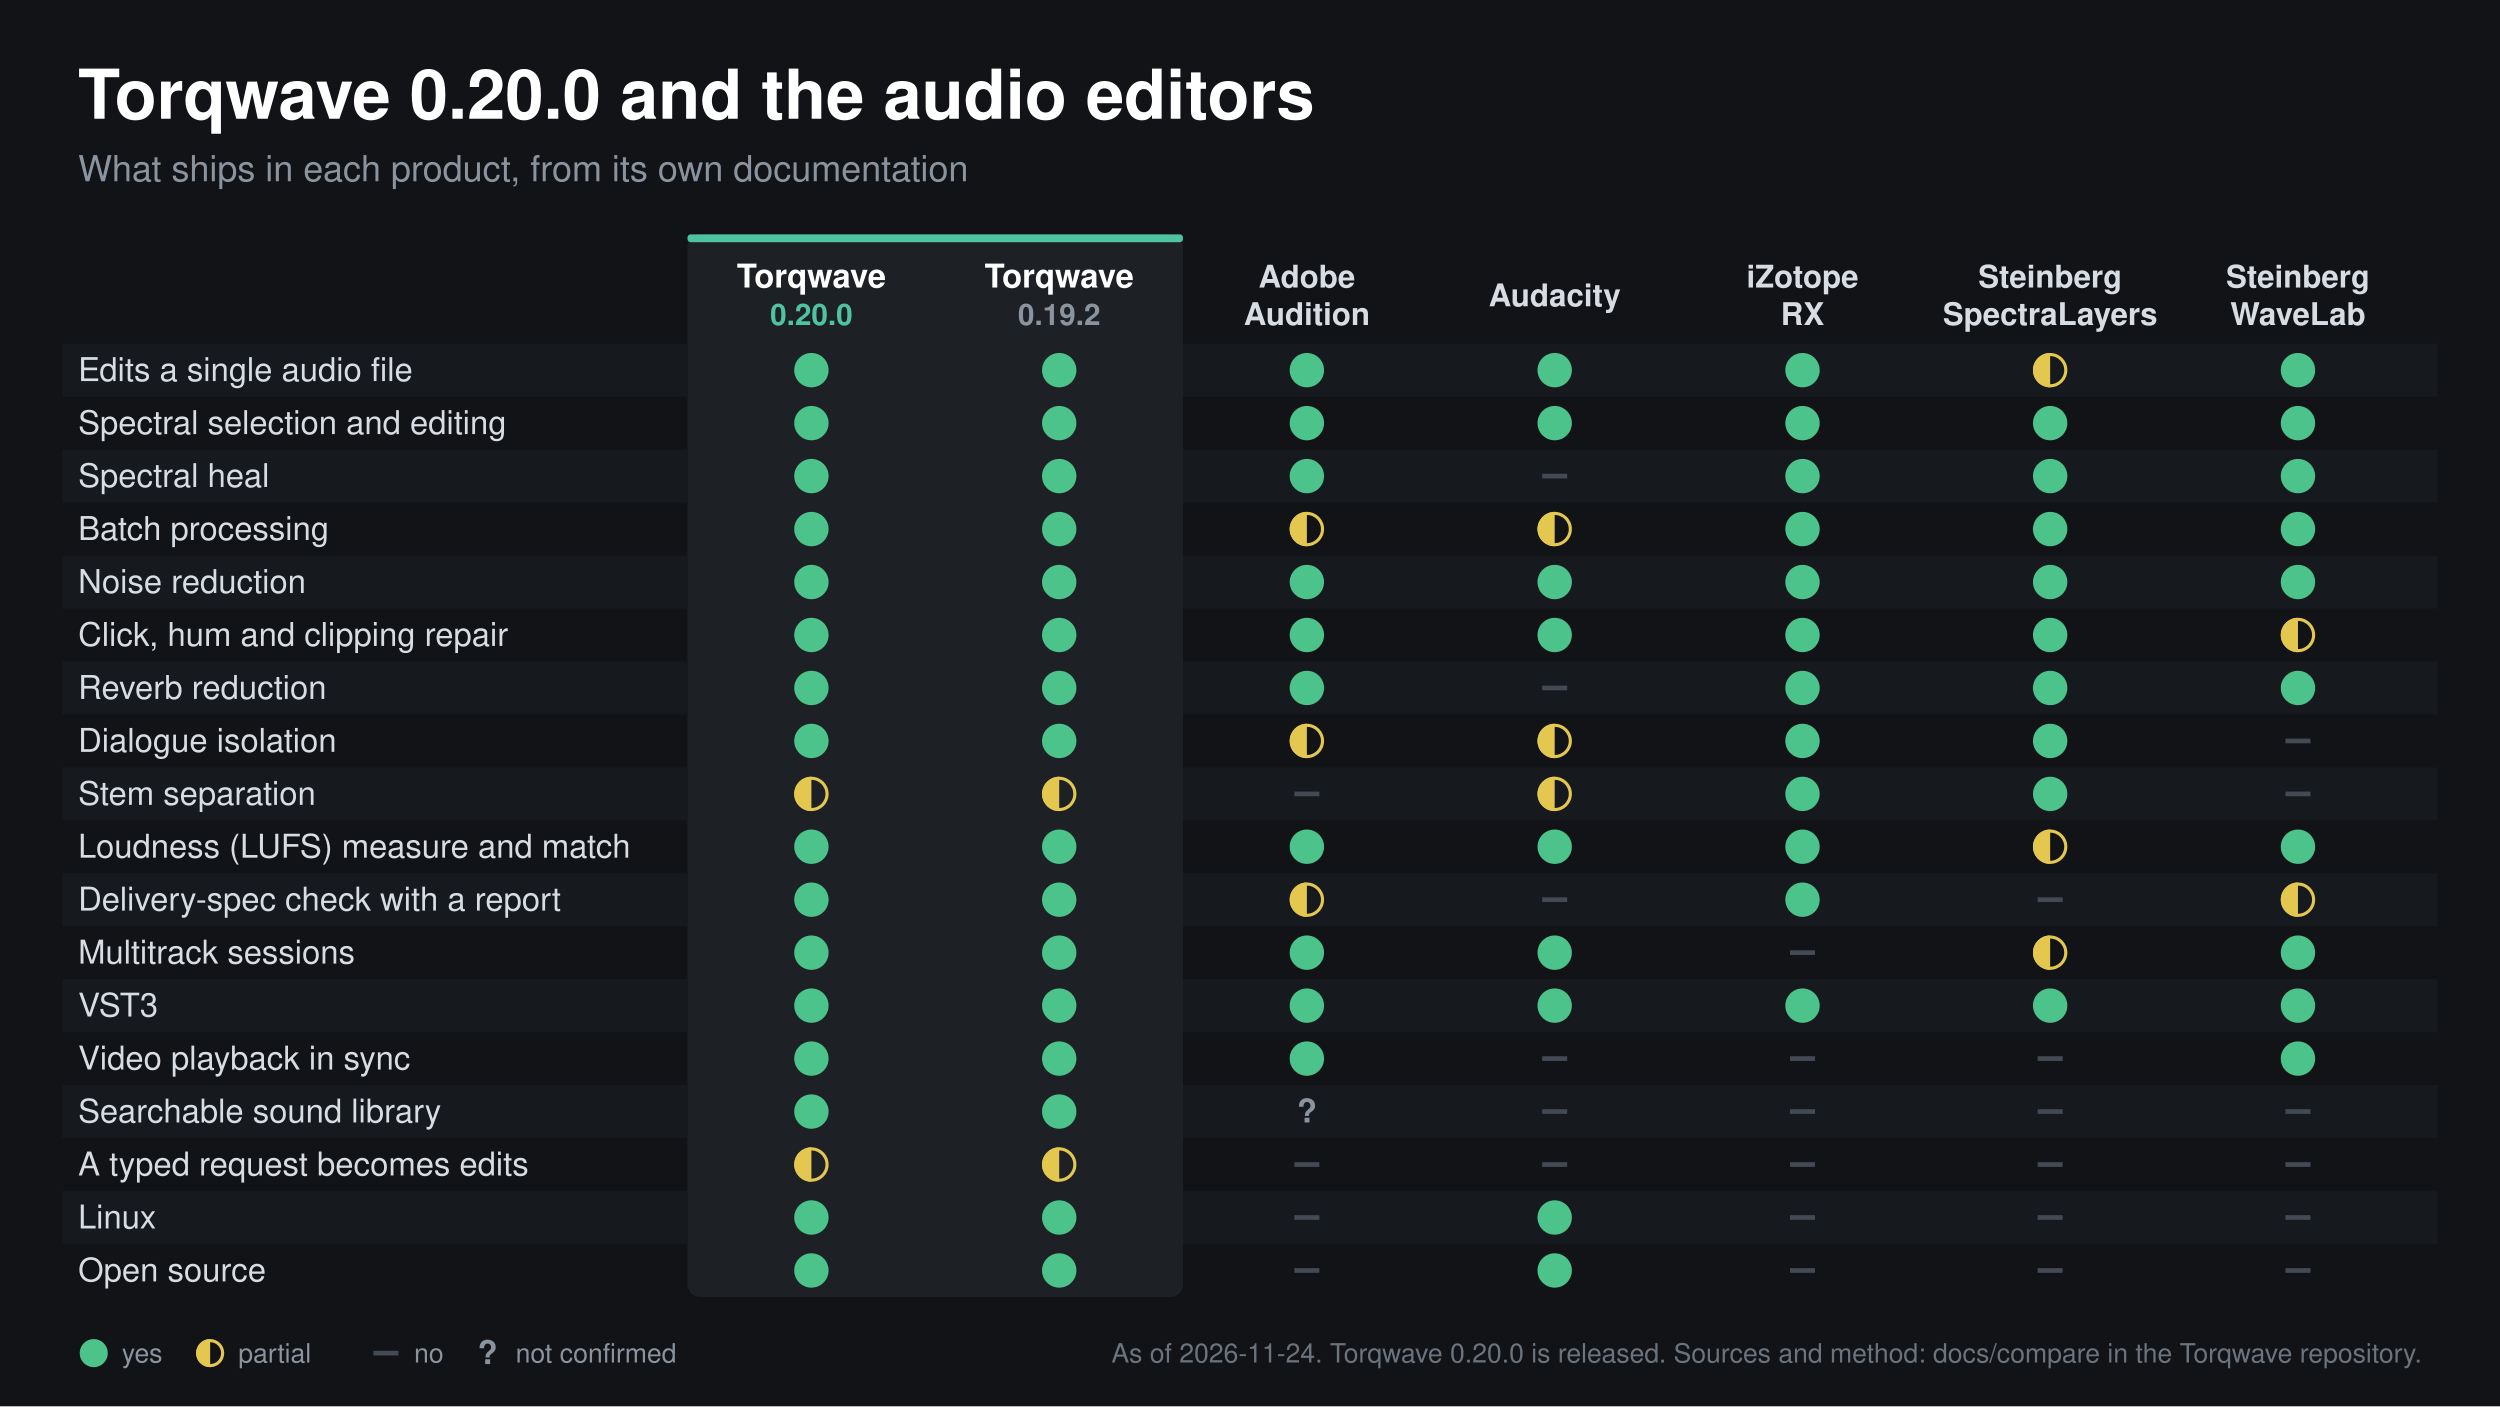
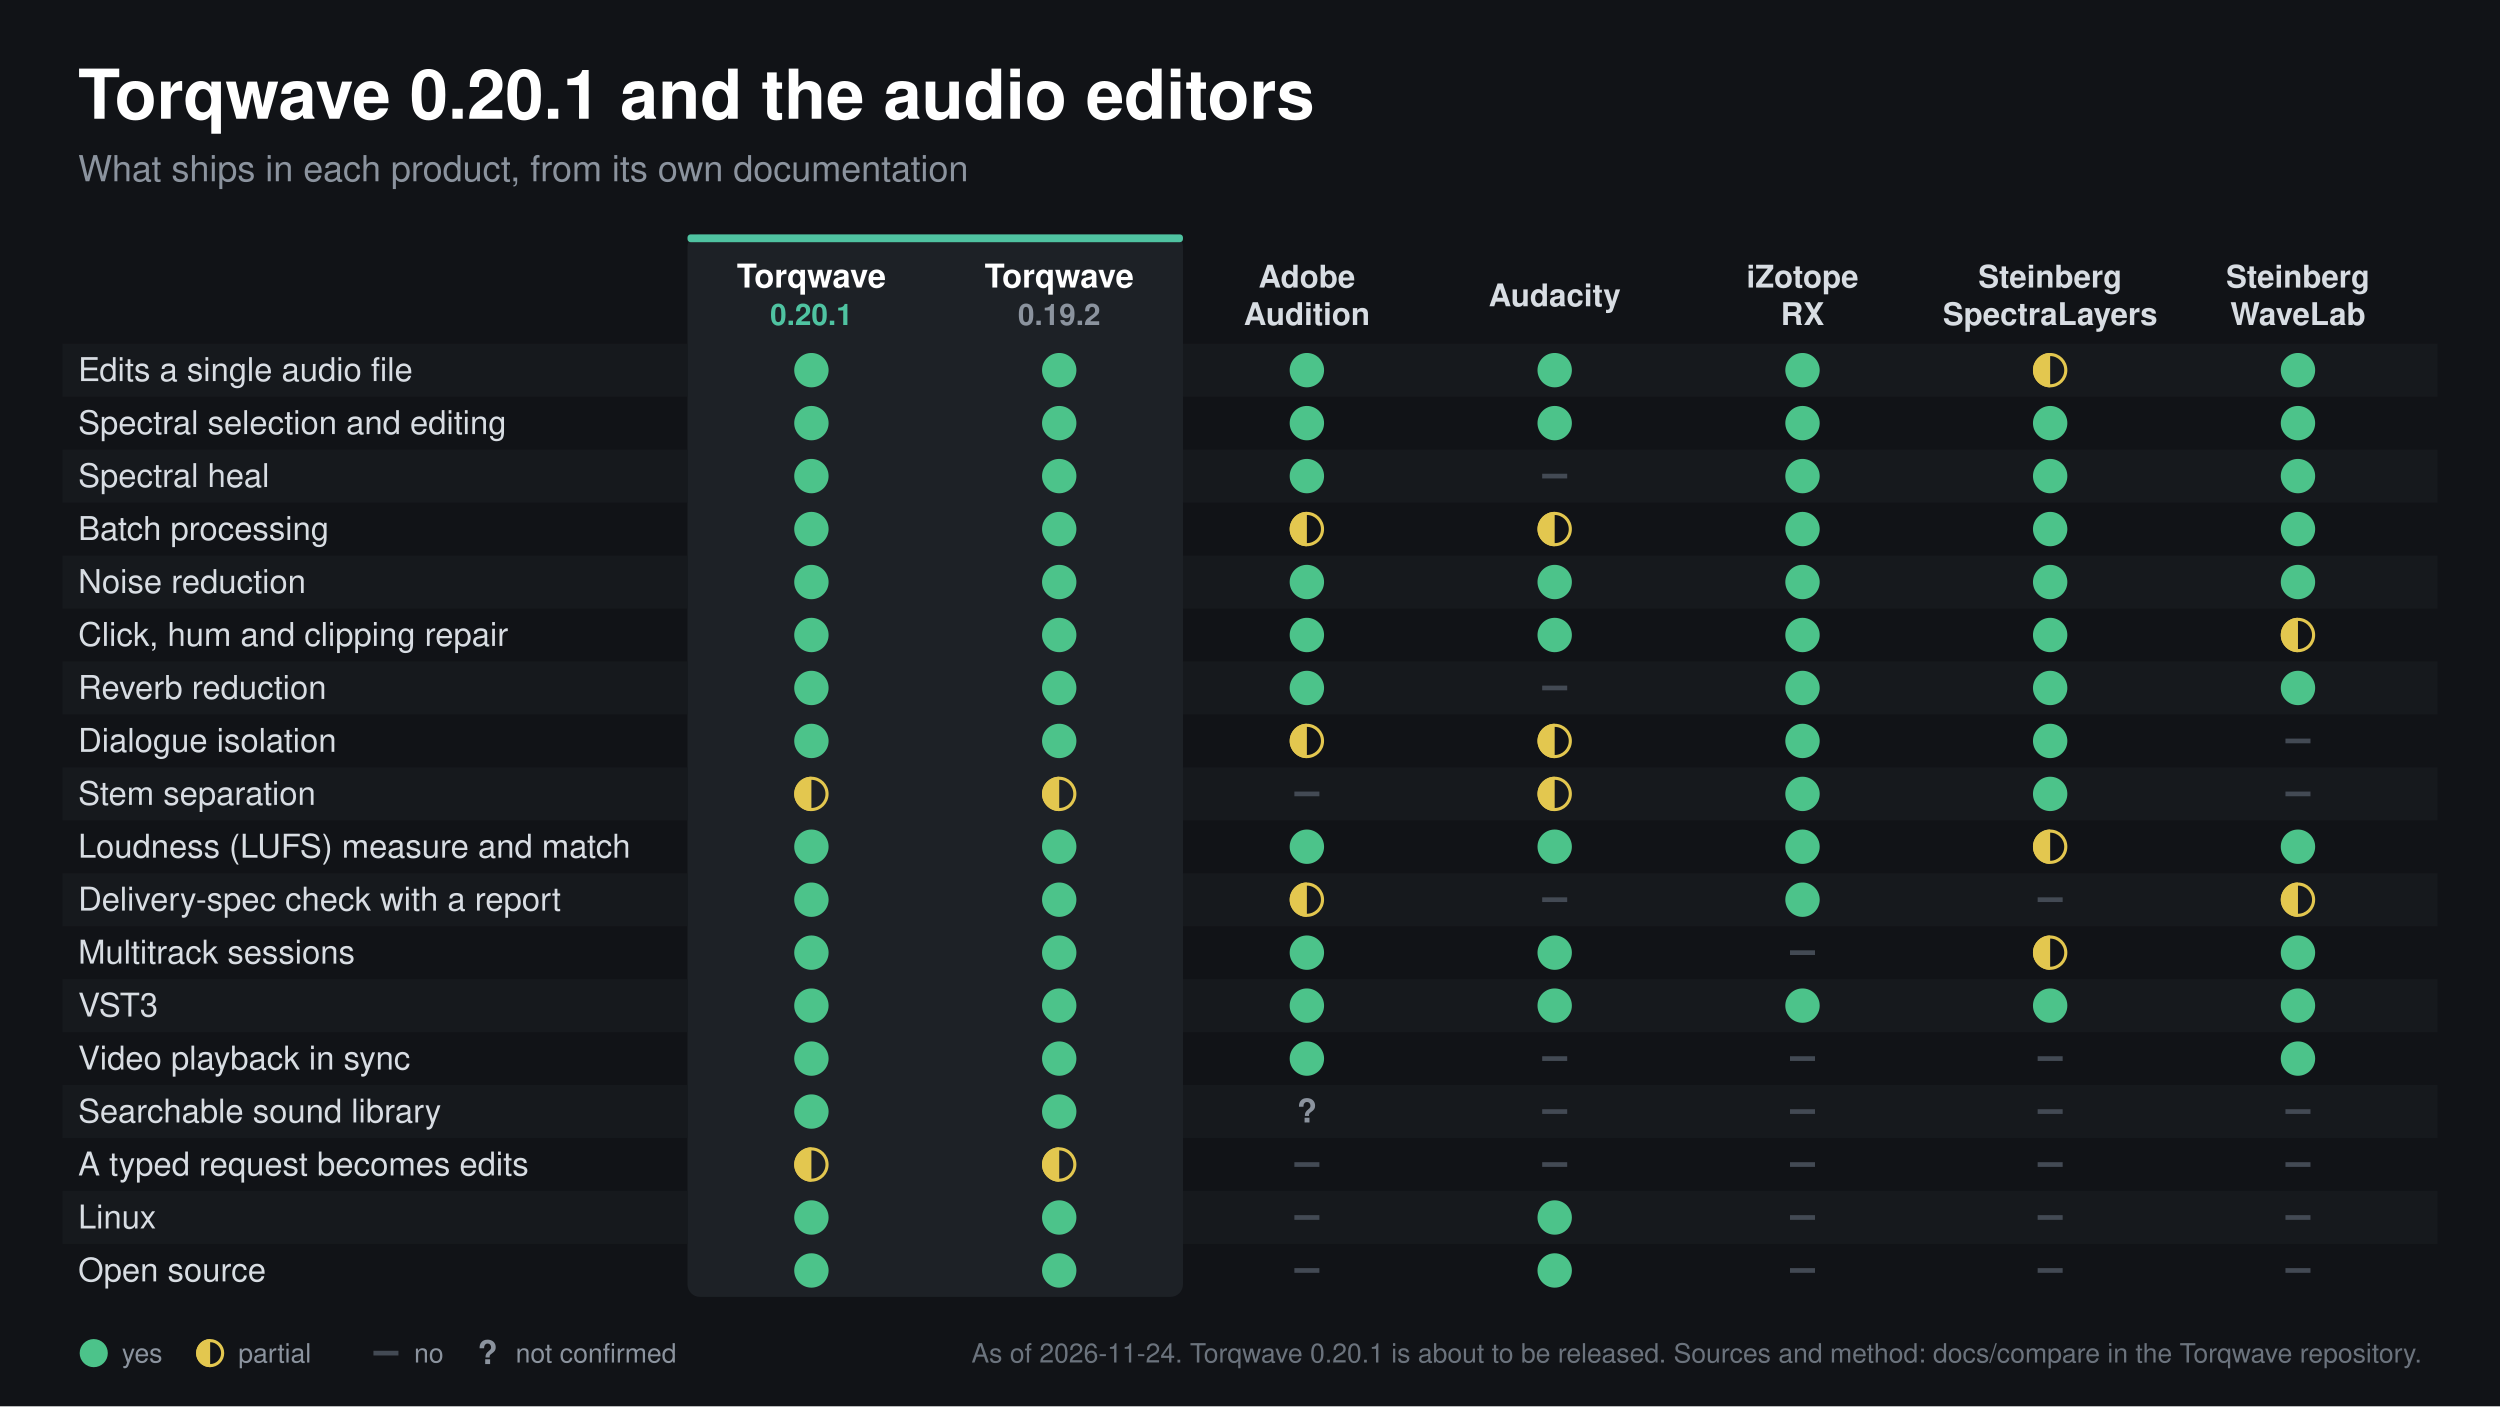
<svg xmlns="http://www.w3.org/2000/svg" width="1600" height="900" viewBox="0 0 1600 900" font-family="Helvetica Neue, Helvetica, Arial, sans-serif">
  <rect width="1600" height="900" fill="#111317" />
-   <text x="50.0" y="76.0" font-size="44" fill="#ffffff" text-anchor="start" font-weight="bold">Torqwave 0.20.0 and the audio editors</text>
+   <text x="50.0" y="76.0" font-size="44" fill="#ffffff" text-anchor="start" font-weight="bold">Torqwave 0.20.1 and the audio editors</text>
  <text x="50.0" y="116.0" font-size="23" fill="#8b939e" text-anchor="start" font-weight="normal">What ships in each product, from its own documentation</text>
-   <text x="1550.0" y="872.0" font-size="17" fill="#6b737d" text-anchor="end" font-weight="normal">As of 2026-11-24. Torqwave 0.20.0 is released. Sources and method: docs/compare in the Torqwave repository.</text>
+   <text x="1550.0" y="872.0" font-size="17" fill="#6b737d" text-anchor="end" font-weight="normal">As of 2026-11-24. Torqwave 0.20.1 is about to be released. Sources and method: docs/compare in the Torqwave repository.</text>
  <rect x="440.0" y="150.0" width="317.1" height="680.0" rx="8" fill="#1d2126" />
  <rect x="440.0" y="150.0" width="317.1" height="5.0" rx="2" fill="#4fc3a1" />
  <text x="519.3" y="184.0" font-size="21" fill="#ffffff" text-anchor="middle" font-weight="bold">Torqwave</text>
-   <text x="519.3" y="208.0" font-size="19" fill="#4fc3a1" text-anchor="middle" font-weight="bold">0.20.0</text>
+   <text x="519.3" y="208.0" font-size="19" fill="#4fc3a1" text-anchor="middle" font-weight="bold">0.20.1</text>
  <text x="677.9" y="184.0" font-size="21" fill="#ffffff" text-anchor="middle" font-weight="bold">Torqwave</text>
  <text x="677.9" y="208.0" font-size="19" fill="#8b939e" text-anchor="middle" font-weight="bold">0.19.2</text>
  <text x="836.4" y="184.0" font-size="20" fill="#d8dde3" text-anchor="middle" font-weight="bold">Adobe</text>
  <text x="836.4" y="208.0" font-size="20" fill="#d8dde3" text-anchor="middle" font-weight="bold">Audition</text>
  <text x="995.0" y="196.0" font-size="20" fill="#d8dde3" text-anchor="middle" font-weight="bold">Audacity</text>
  <text x="1153.6" y="184.0" font-size="20" fill="#d8dde3" text-anchor="middle" font-weight="bold">iZotope</text>
  <text x="1153.6" y="208.0" font-size="20" fill="#d8dde3" text-anchor="middle" font-weight="bold">RX</text>
  <text x="1312.1" y="184.0" font-size="20" fill="#d8dde3" text-anchor="middle" font-weight="bold">Steinberg</text>
  <text x="1312.1" y="208.0" font-size="20" fill="#d8dde3" text-anchor="middle" font-weight="bold">SpectraLayers</text>
  <text x="1470.7" y="184.0" font-size="20" fill="#d8dde3" text-anchor="middle" font-weight="bold">Steinberg</text>
  <text x="1470.7" y="208.0" font-size="20" fill="#d8dde3" text-anchor="middle" font-weight="bold">WaveLab</text>
  <rect x="40.0" y="220.0" width="400.0" height="33.9" rx="0" fill="#16191d" />
  <rect x="757.1" y="220.0" width="802.9" height="33.9" rx="0" fill="#16191d" />
  <text x="50.0" y="243.9" font-size="21" fill="#d8dde3" text-anchor="start" font-weight="normal">Edits a single audio file</text>
  <circle cx="519.3" cy="236.9" r="11" fill="#4cc38a" />
  <circle cx="677.9" cy="236.9" r="11" fill="#4cc38a" />
  <circle cx="836.4" cy="236.9" r="11" fill="#4cc38a" />
  <circle cx="995.0" cy="236.9" r="11" fill="#4cc38a" />
  <circle cx="1153.6" cy="236.9" r="11" fill="#4cc38a" />
  <circle cx="1312.1" cy="236.9" r="10" fill="none" stroke="#e3c74f" stroke-width="2" />
  <path d="M 1312.1 225.9 A 11 11 0 0 0 1312.1 247.9 Z" fill="#e3c74f" />
  <circle cx="1470.7" cy="236.9" r="11" fill="#4cc38a" />
  <text x="50.0" y="277.8" font-size="21" fill="#d8dde3" text-anchor="start" font-weight="normal">Spectral selection and editing</text>
  <circle cx="519.3" cy="270.8" r="11" fill="#4cc38a" />
  <circle cx="677.9" cy="270.8" r="11" fill="#4cc38a" />
  <circle cx="836.4" cy="270.8" r="11" fill="#4cc38a" />
  <circle cx="995.0" cy="270.8" r="11" fill="#4cc38a" />
  <circle cx="1153.6" cy="270.8" r="11" fill="#4cc38a" />
  <circle cx="1312.1" cy="270.8" r="11" fill="#4cc38a" />
  <circle cx="1470.7" cy="270.8" r="11" fill="#4cc38a" />
  <rect x="40.0" y="287.8" width="400.0" height="33.9" rx="0" fill="#16191d" />
  <rect x="757.1" y="287.8" width="802.9" height="33.9" rx="0" fill="#16191d" />
  <text x="50.0" y="311.7" font-size="21" fill="#d8dde3" text-anchor="start" font-weight="normal">Spectral heal</text>
  <circle cx="519.3" cy="304.7" r="11" fill="#4cc38a" />
  <circle cx="677.9" cy="304.7" r="11" fill="#4cc38a" />
  <circle cx="836.4" cy="304.7" r="11" fill="#4cc38a" />
  <line x1="987.0" y1="304.7" x2="1003.0" y2="304.7" stroke="#434a54" stroke-width="3" />
  <circle cx="1153.6" cy="304.7" r="11" fill="#4cc38a" />
  <circle cx="1312.1" cy="304.7" r="11" fill="#4cc38a" />
  <circle cx="1470.7" cy="304.7" r="11" fill="#4cc38a" />
  <text x="50.0" y="345.6" font-size="21" fill="#d8dde3" text-anchor="start" font-weight="normal">Batch processing</text>
  <circle cx="519.3" cy="338.6" r="11" fill="#4cc38a" />
  <circle cx="677.9" cy="338.6" r="11" fill="#4cc38a" />
  <circle cx="836.4" cy="338.6" r="10" fill="none" stroke="#e3c74f" stroke-width="2" />
  <path d="M 836.4 327.6 A 11 11 0 0 0 836.4 349.6 Z" fill="#e3c74f" />
  <circle cx="995.0" cy="338.6" r="10" fill="none" stroke="#e3c74f" stroke-width="2" />
  <path d="M 995.0 327.6 A 11 11 0 0 0 995.0 349.6 Z" fill="#e3c74f" />
  <circle cx="1153.6" cy="338.6" r="11" fill="#4cc38a" />
  <circle cx="1312.1" cy="338.6" r="11" fill="#4cc38a" />
  <circle cx="1470.7" cy="338.6" r="11" fill="#4cc38a" />
  <rect x="40.0" y="355.6" width="400.0" height="33.9" rx="0" fill="#16191d" />
  <rect x="757.1" y="355.6" width="802.9" height="33.9" rx="0" fill="#16191d" />
  <text x="50.0" y="379.5" font-size="21" fill="#d8dde3" text-anchor="start" font-weight="normal">Noise reduction</text>
  <circle cx="519.3" cy="372.5" r="11" fill="#4cc38a" />
  <circle cx="677.9" cy="372.5" r="11" fill="#4cc38a" />
  <circle cx="836.4" cy="372.5" r="11" fill="#4cc38a" />
  <circle cx="995.0" cy="372.5" r="11" fill="#4cc38a" />
  <circle cx="1153.6" cy="372.5" r="11" fill="#4cc38a" />
  <circle cx="1312.1" cy="372.5" r="11" fill="#4cc38a" />
  <circle cx="1470.7" cy="372.5" r="11" fill="#4cc38a" />
  <text x="50.0" y="413.4" font-size="21" fill="#d8dde3" text-anchor="start" font-weight="normal">Click, hum and clipping repair</text>
  <circle cx="519.3" cy="406.4" r="11" fill="#4cc38a" />
  <circle cx="677.9" cy="406.4" r="11" fill="#4cc38a" />
  <circle cx="836.4" cy="406.4" r="11" fill="#4cc38a" />
  <circle cx="995.0" cy="406.4" r="11" fill="#4cc38a" />
  <circle cx="1153.6" cy="406.4" r="11" fill="#4cc38a" />
  <circle cx="1312.1" cy="406.4" r="11" fill="#4cc38a" />
  <circle cx="1470.7" cy="406.4" r="10" fill="none" stroke="#e3c74f" stroke-width="2" />
  <path d="M 1470.7 395.4 A 11 11 0 0 0 1470.7 417.4 Z" fill="#e3c74f" />
  <rect x="40.0" y="423.3" width="400.0" height="33.9" rx="0" fill="#16191d" />
  <rect x="757.1" y="423.3" width="802.9" height="33.9" rx="0" fill="#16191d" />
  <text x="50.0" y="447.3" font-size="21" fill="#d8dde3" text-anchor="start" font-weight="normal">Reverb reduction</text>
  <circle cx="519.3" cy="440.3" r="11" fill="#4cc38a" />
  <circle cx="677.9" cy="440.3" r="11" fill="#4cc38a" />
  <circle cx="836.4" cy="440.3" r="11" fill="#4cc38a" />
  <line x1="987.0" y1="440.3" x2="1003.0" y2="440.3" stroke="#434a54" stroke-width="3" />
  <circle cx="1153.6" cy="440.3" r="11" fill="#4cc38a" />
  <circle cx="1312.1" cy="440.3" r="11" fill="#4cc38a" />
  <circle cx="1470.7" cy="440.3" r="11" fill="#4cc38a" />
  <text x="50.0" y="481.2" font-size="21" fill="#d8dde3" text-anchor="start" font-weight="normal">Dialogue isolation</text>
  <circle cx="519.3" cy="474.2" r="11" fill="#4cc38a" />
  <circle cx="677.9" cy="474.2" r="11" fill="#4cc38a" />
  <circle cx="836.4" cy="474.2" r="10" fill="none" stroke="#e3c74f" stroke-width="2" />
  <path d="M 836.4 463.2 A 11 11 0 0 0 836.4 485.2 Z" fill="#e3c74f" />
  <circle cx="995.0" cy="474.2" r="10" fill="none" stroke="#e3c74f" stroke-width="2" />
  <path d="M 995.0 463.2 A 11 11 0 0 0 995.0 485.2 Z" fill="#e3c74f" />
  <circle cx="1153.6" cy="474.2" r="11" fill="#4cc38a" />
  <circle cx="1312.1" cy="474.2" r="11" fill="#4cc38a" />
  <line x1="1462.7" y1="474.2" x2="1478.7" y2="474.2" stroke="#434a54" stroke-width="3" />
  <rect x="40.0" y="491.1" width="400.0" height="33.9" rx="0" fill="#16191d" />
  <rect x="757.1" y="491.1" width="802.9" height="33.9" rx="0" fill="#16191d" />
  <text x="50.0" y="515.1" font-size="21" fill="#d8dde3" text-anchor="start" font-weight="normal">Stem separation</text>
  <circle cx="519.3" cy="508.1" r="10" fill="none" stroke="#e3c74f" stroke-width="2" />
  <path d="M 519.3 497.1 A 11 11 0 0 0 519.3 519.1 Z" fill="#e3c74f" />
  <circle cx="677.9" cy="508.1" r="10" fill="none" stroke="#e3c74f" stroke-width="2" />
  <path d="M 677.9 497.1 A 11 11 0 0 0 677.9 519.1 Z" fill="#e3c74f" />
  <line x1="828.4" y1="508.1" x2="844.4" y2="508.1" stroke="#434a54" stroke-width="3" />
  <circle cx="995.0" cy="508.1" r="10" fill="none" stroke="#e3c74f" stroke-width="2" />
  <path d="M 995.0 497.1 A 11 11 0 0 0 995.0 519.1 Z" fill="#e3c74f" />
  <circle cx="1153.6" cy="508.1" r="11" fill="#4cc38a" />
  <circle cx="1312.1" cy="508.1" r="11" fill="#4cc38a" />
  <line x1="1462.7" y1="508.1" x2="1478.7" y2="508.1" stroke="#434a54" stroke-width="3" />
  <text x="50.0" y="548.9" font-size="21" fill="#d8dde3" text-anchor="start" font-weight="normal">Loudness (LUFS) measure and match</text>
  <circle cx="519.3" cy="541.9" r="11" fill="#4cc38a" />
  <circle cx="677.9" cy="541.9" r="11" fill="#4cc38a" />
  <circle cx="836.4" cy="541.9" r="11" fill="#4cc38a" />
  <circle cx="995.0" cy="541.9" r="11" fill="#4cc38a" />
  <circle cx="1153.6" cy="541.9" r="11" fill="#4cc38a" />
  <circle cx="1312.1" cy="541.9" r="10" fill="none" stroke="#e3c74f" stroke-width="2" />
  <path d="M 1312.1 530.9 A 11 11 0 0 0 1312.1 552.9 Z" fill="#e3c74f" />
  <circle cx="1470.7" cy="541.9" r="11" fill="#4cc38a" />
  <rect x="40.0" y="558.9" width="400.0" height="33.9" rx="0" fill="#16191d" />
  <rect x="757.1" y="558.9" width="802.9" height="33.9" rx="0" fill="#16191d" />
  <text x="50.0" y="582.8" font-size="21" fill="#d8dde3" text-anchor="start" font-weight="normal">Delivery-spec check with a report</text>
  <circle cx="519.3" cy="575.8" r="11" fill="#4cc38a" />
  <circle cx="677.9" cy="575.8" r="11" fill="#4cc38a" />
  <circle cx="836.4" cy="575.8" r="10" fill="none" stroke="#e3c74f" stroke-width="2" />
  <path d="M 836.4 564.8 A 11 11 0 0 0 836.4 586.8 Z" fill="#e3c74f" />
  <line x1="987.0" y1="575.8" x2="1003.0" y2="575.8" stroke="#434a54" stroke-width="3" />
  <circle cx="1153.6" cy="575.8" r="11" fill="#4cc38a" />
  <line x1="1304.1" y1="575.8" x2="1320.1" y2="575.8" stroke="#434a54" stroke-width="3" />
  <circle cx="1470.7" cy="575.8" r="10" fill="none" stroke="#e3c74f" stroke-width="2" />
  <path d="M 1470.7 564.8 A 11 11 0 0 0 1470.7 586.8 Z" fill="#e3c74f" />
  <text x="50.0" y="616.7" font-size="21" fill="#d8dde3" text-anchor="start" font-weight="normal">Multitrack sessions</text>
  <circle cx="519.3" cy="609.7" r="11" fill="#4cc38a" />
  <circle cx="677.9" cy="609.7" r="11" fill="#4cc38a" />
  <circle cx="836.4" cy="609.7" r="11" fill="#4cc38a" />
  <circle cx="995.0" cy="609.7" r="11" fill="#4cc38a" />
  <line x1="1145.6" y1="609.7" x2="1161.6" y2="609.7" stroke="#434a54" stroke-width="3" />
  <circle cx="1312.1" cy="609.7" r="10" fill="none" stroke="#e3c74f" stroke-width="2" />
  <path d="M 1312.1 598.7 A 11 11 0 0 0 1312.1 620.7 Z" fill="#e3c74f" />
  <circle cx="1470.7" cy="609.7" r="11" fill="#4cc38a" />
  <rect x="40.0" y="626.7" width="400.0" height="33.9" rx="0" fill="#16191d" />
  <rect x="757.1" y="626.7" width="802.9" height="33.9" rx="0" fill="#16191d" />
  <text x="50.0" y="650.6" font-size="21" fill="#d8dde3" text-anchor="start" font-weight="normal">VST3</text>
  <circle cx="519.3" cy="643.6" r="11" fill="#4cc38a" />
  <circle cx="677.9" cy="643.6" r="11" fill="#4cc38a" />
  <circle cx="836.4" cy="643.6" r="11" fill="#4cc38a" />
  <circle cx="995.0" cy="643.6" r="11" fill="#4cc38a" />
  <circle cx="1153.6" cy="643.6" r="11" fill="#4cc38a" />
  <circle cx="1312.1" cy="643.6" r="11" fill="#4cc38a" />
  <circle cx="1470.7" cy="643.6" r="11" fill="#4cc38a" />
  <text x="50.0" y="684.5" font-size="21" fill="#d8dde3" text-anchor="start" font-weight="normal">Video playback in sync</text>
  <circle cx="519.3" cy="677.5" r="11" fill="#4cc38a" />
  <circle cx="677.9" cy="677.5" r="11" fill="#4cc38a" />
  <circle cx="836.4" cy="677.5" r="11" fill="#4cc38a" />
  <line x1="987.0" y1="677.5" x2="1003.0" y2="677.5" stroke="#434a54" stroke-width="3" />
  <line x1="1145.6" y1="677.5" x2="1161.6" y2="677.5" stroke="#434a54" stroke-width="3" />
  <line x1="1304.1" y1="677.5" x2="1320.1" y2="677.5" stroke="#434a54" stroke-width="3" />
  <circle cx="1470.7" cy="677.5" r="11" fill="#4cc38a" />
  <rect x="40.0" y="694.4" width="400.0" height="33.9" rx="0" fill="#16191d" />
  <rect x="757.1" y="694.4" width="802.9" height="33.9" rx="0" fill="#16191d" />
  <text x="50.0" y="718.4" font-size="21" fill="#d8dde3" text-anchor="start" font-weight="normal">Searchable sound library</text>
  <circle cx="519.3" cy="711.4" r="11" fill="#4cc38a" />
  <circle cx="677.9" cy="711.4" r="11" fill="#4cc38a" />
  <text x="836.4" y="718.4" font-size="21" fill="#8b939e" text-anchor="middle" font-weight="bold">?</text>
  <line x1="987.0" y1="711.4" x2="1003.0" y2="711.4" stroke="#434a54" stroke-width="3" />
  <line x1="1145.6" y1="711.4" x2="1161.6" y2="711.4" stroke="#434a54" stroke-width="3" />
  <line x1="1304.1" y1="711.4" x2="1320.1" y2="711.4" stroke="#434a54" stroke-width="3" />
  <line x1="1462.7" y1="711.4" x2="1478.7" y2="711.4" stroke="#434a54" stroke-width="3" />
  <text x="50.0" y="752.3" font-size="21" fill="#d8dde3" text-anchor="start" font-weight="normal">A typed request becomes edits</text>
  <circle cx="519.3" cy="745.3" r="10" fill="none" stroke="#e3c74f" stroke-width="2" />
  <path d="M 519.3 734.3 A 11 11 0 0 0 519.3 756.3 Z" fill="#e3c74f" />
  <circle cx="677.9" cy="745.3" r="10" fill="none" stroke="#e3c74f" stroke-width="2" />
  <path d="M 677.9 734.3 A 11 11 0 0 0 677.9 756.3 Z" fill="#e3c74f" />
  <line x1="828.4" y1="745.3" x2="844.4" y2="745.3" stroke="#434a54" stroke-width="3" />
  <line x1="987.0" y1="745.3" x2="1003.0" y2="745.3" stroke="#434a54" stroke-width="3" />
  <line x1="1145.6" y1="745.3" x2="1161.6" y2="745.3" stroke="#434a54" stroke-width="3" />
  <line x1="1304.1" y1="745.3" x2="1320.1" y2="745.3" stroke="#434a54" stroke-width="3" />
  <line x1="1462.7" y1="745.3" x2="1478.7" y2="745.3" stroke="#434a54" stroke-width="3" />
  <rect x="40.0" y="762.2" width="400.0" height="33.9" rx="0" fill="#16191d" />
  <rect x="757.1" y="762.2" width="802.9" height="33.9" rx="0" fill="#16191d" />
  <text x="50.0" y="786.2" font-size="21" fill="#d8dde3" text-anchor="start" font-weight="normal">Linux</text>
  <circle cx="519.3" cy="779.2" r="11" fill="#4cc38a" />
  <circle cx="677.9" cy="779.2" r="11" fill="#4cc38a" />
  <line x1="828.4" y1="779.2" x2="844.4" y2="779.2" stroke="#434a54" stroke-width="3" />
  <circle cx="995.0" cy="779.2" r="11" fill="#4cc38a" />
  <line x1="1145.6" y1="779.2" x2="1161.6" y2="779.2" stroke="#434a54" stroke-width="3" />
  <line x1="1304.1" y1="779.2" x2="1320.1" y2="779.2" stroke="#434a54" stroke-width="3" />
  <line x1="1462.7" y1="779.2" x2="1478.7" y2="779.2" stroke="#434a54" stroke-width="3" />
  <text x="50.0" y="820.1" font-size="21" fill="#d8dde3" text-anchor="start" font-weight="normal">Open source</text>
  <circle cx="519.3" cy="813.1" r="11" fill="#4cc38a" />
  <circle cx="677.9" cy="813.1" r="11" fill="#4cc38a" />
  <line x1="828.4" y1="813.1" x2="844.4" y2="813.1" stroke="#434a54" stroke-width="3" />
  <circle cx="995.0" cy="813.1" r="11" fill="#4cc38a" />
  <line x1="1145.6" y1="813.1" x2="1161.6" y2="813.1" stroke="#434a54" stroke-width="3" />
  <line x1="1304.1" y1="813.1" x2="1320.1" y2="813.1" stroke="#434a54" stroke-width="3" />
  <line x1="1462.7" y1="813.1" x2="1478.7" y2="813.1" stroke="#434a54" stroke-width="3" />
  <circle cx="60.0" cy="866.0" r="9" fill="#4cc38a" />
  <text x="78.0" y="872.0" font-size="17" fill="#8b939e" text-anchor="start" font-weight="normal">yes</text>
  <circle cx="134.5" cy="866.0" r="8" fill="none" stroke="#e3c74f" stroke-width="2" />
  <path d="M 134.5 857.0 A 9 9 0 0 0 134.5 875.0 Z" fill="#e3c74f" />
  <text x="152.5" y="872.0" font-size="17" fill="#8b939e" text-anchor="start" font-weight="normal">partial</text>
  <line x1="239.0" y1="866.0" x2="255.0" y2="866.0" stroke="#434a54" stroke-width="3" />
  <text x="265.0" y="872.0" font-size="17" fill="#8b939e" text-anchor="start" font-weight="normal">no</text>
  <text x="312.0" y="873.0" font-size="21" fill="#8b939e" text-anchor="middle" font-weight="bold">?</text>
  <text x="330.0" y="872.0" font-size="17" fill="#8b939e" text-anchor="start" font-weight="normal">not confirmed</text>
</svg>
